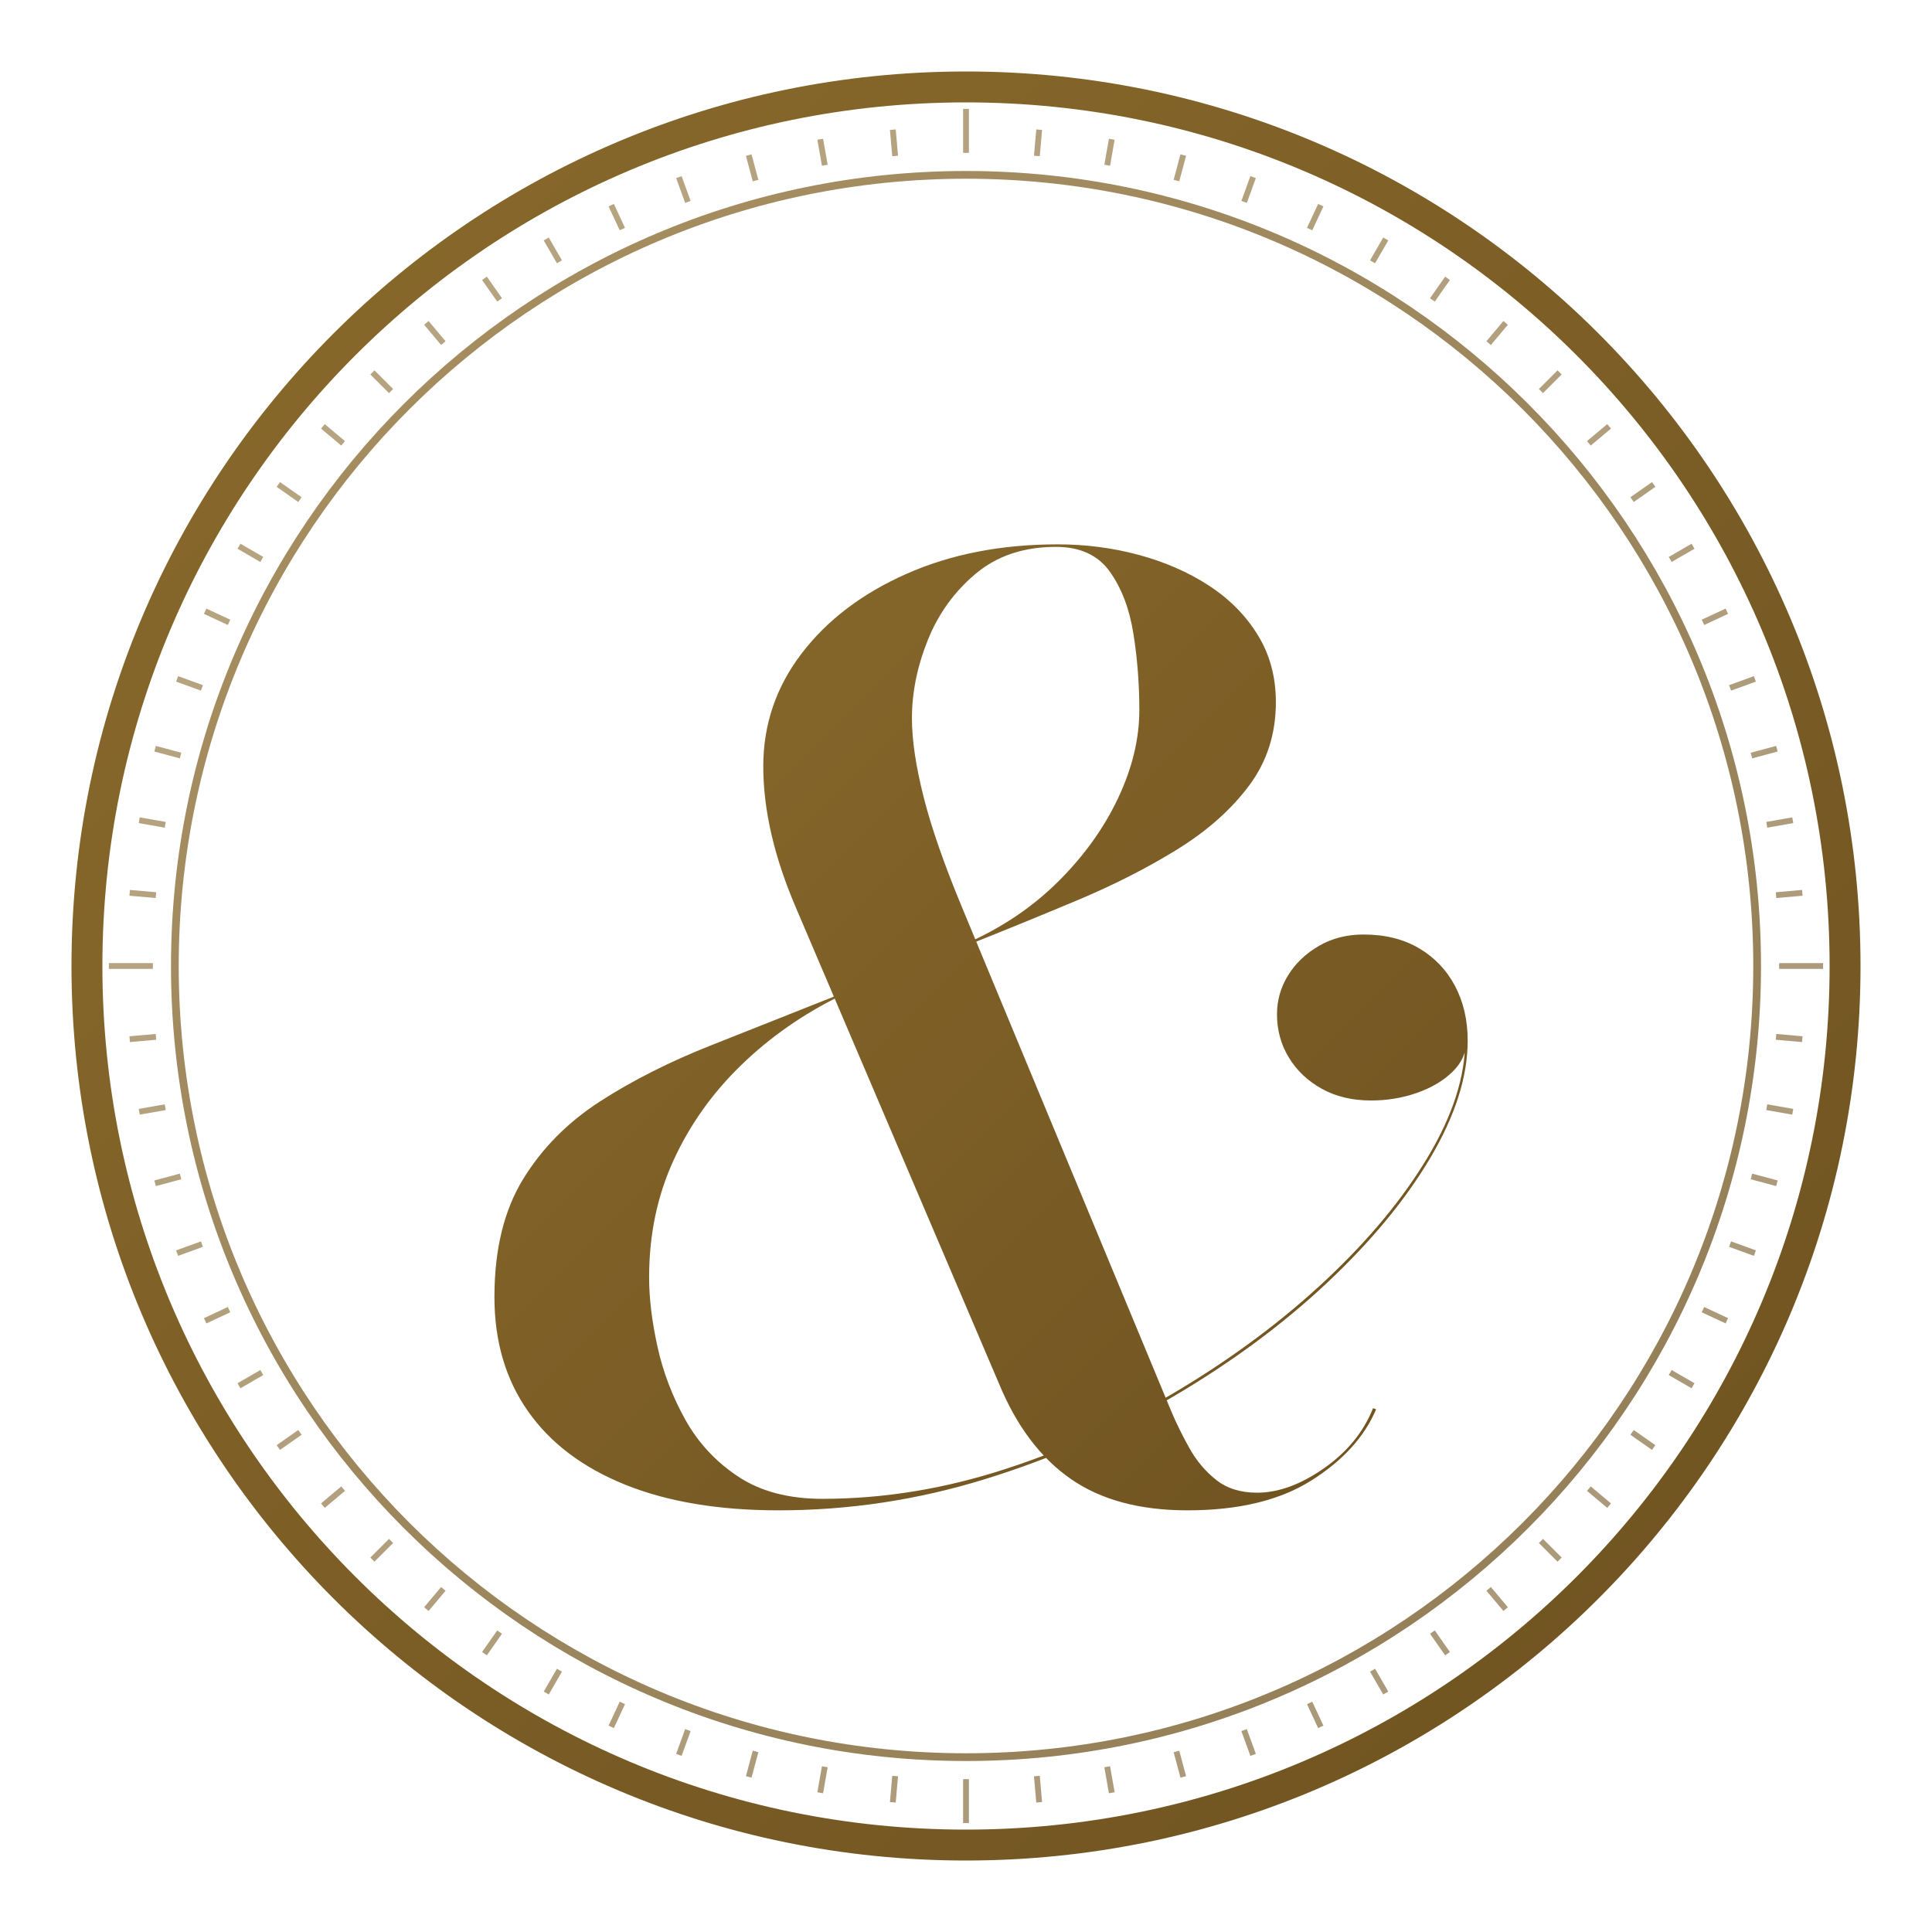
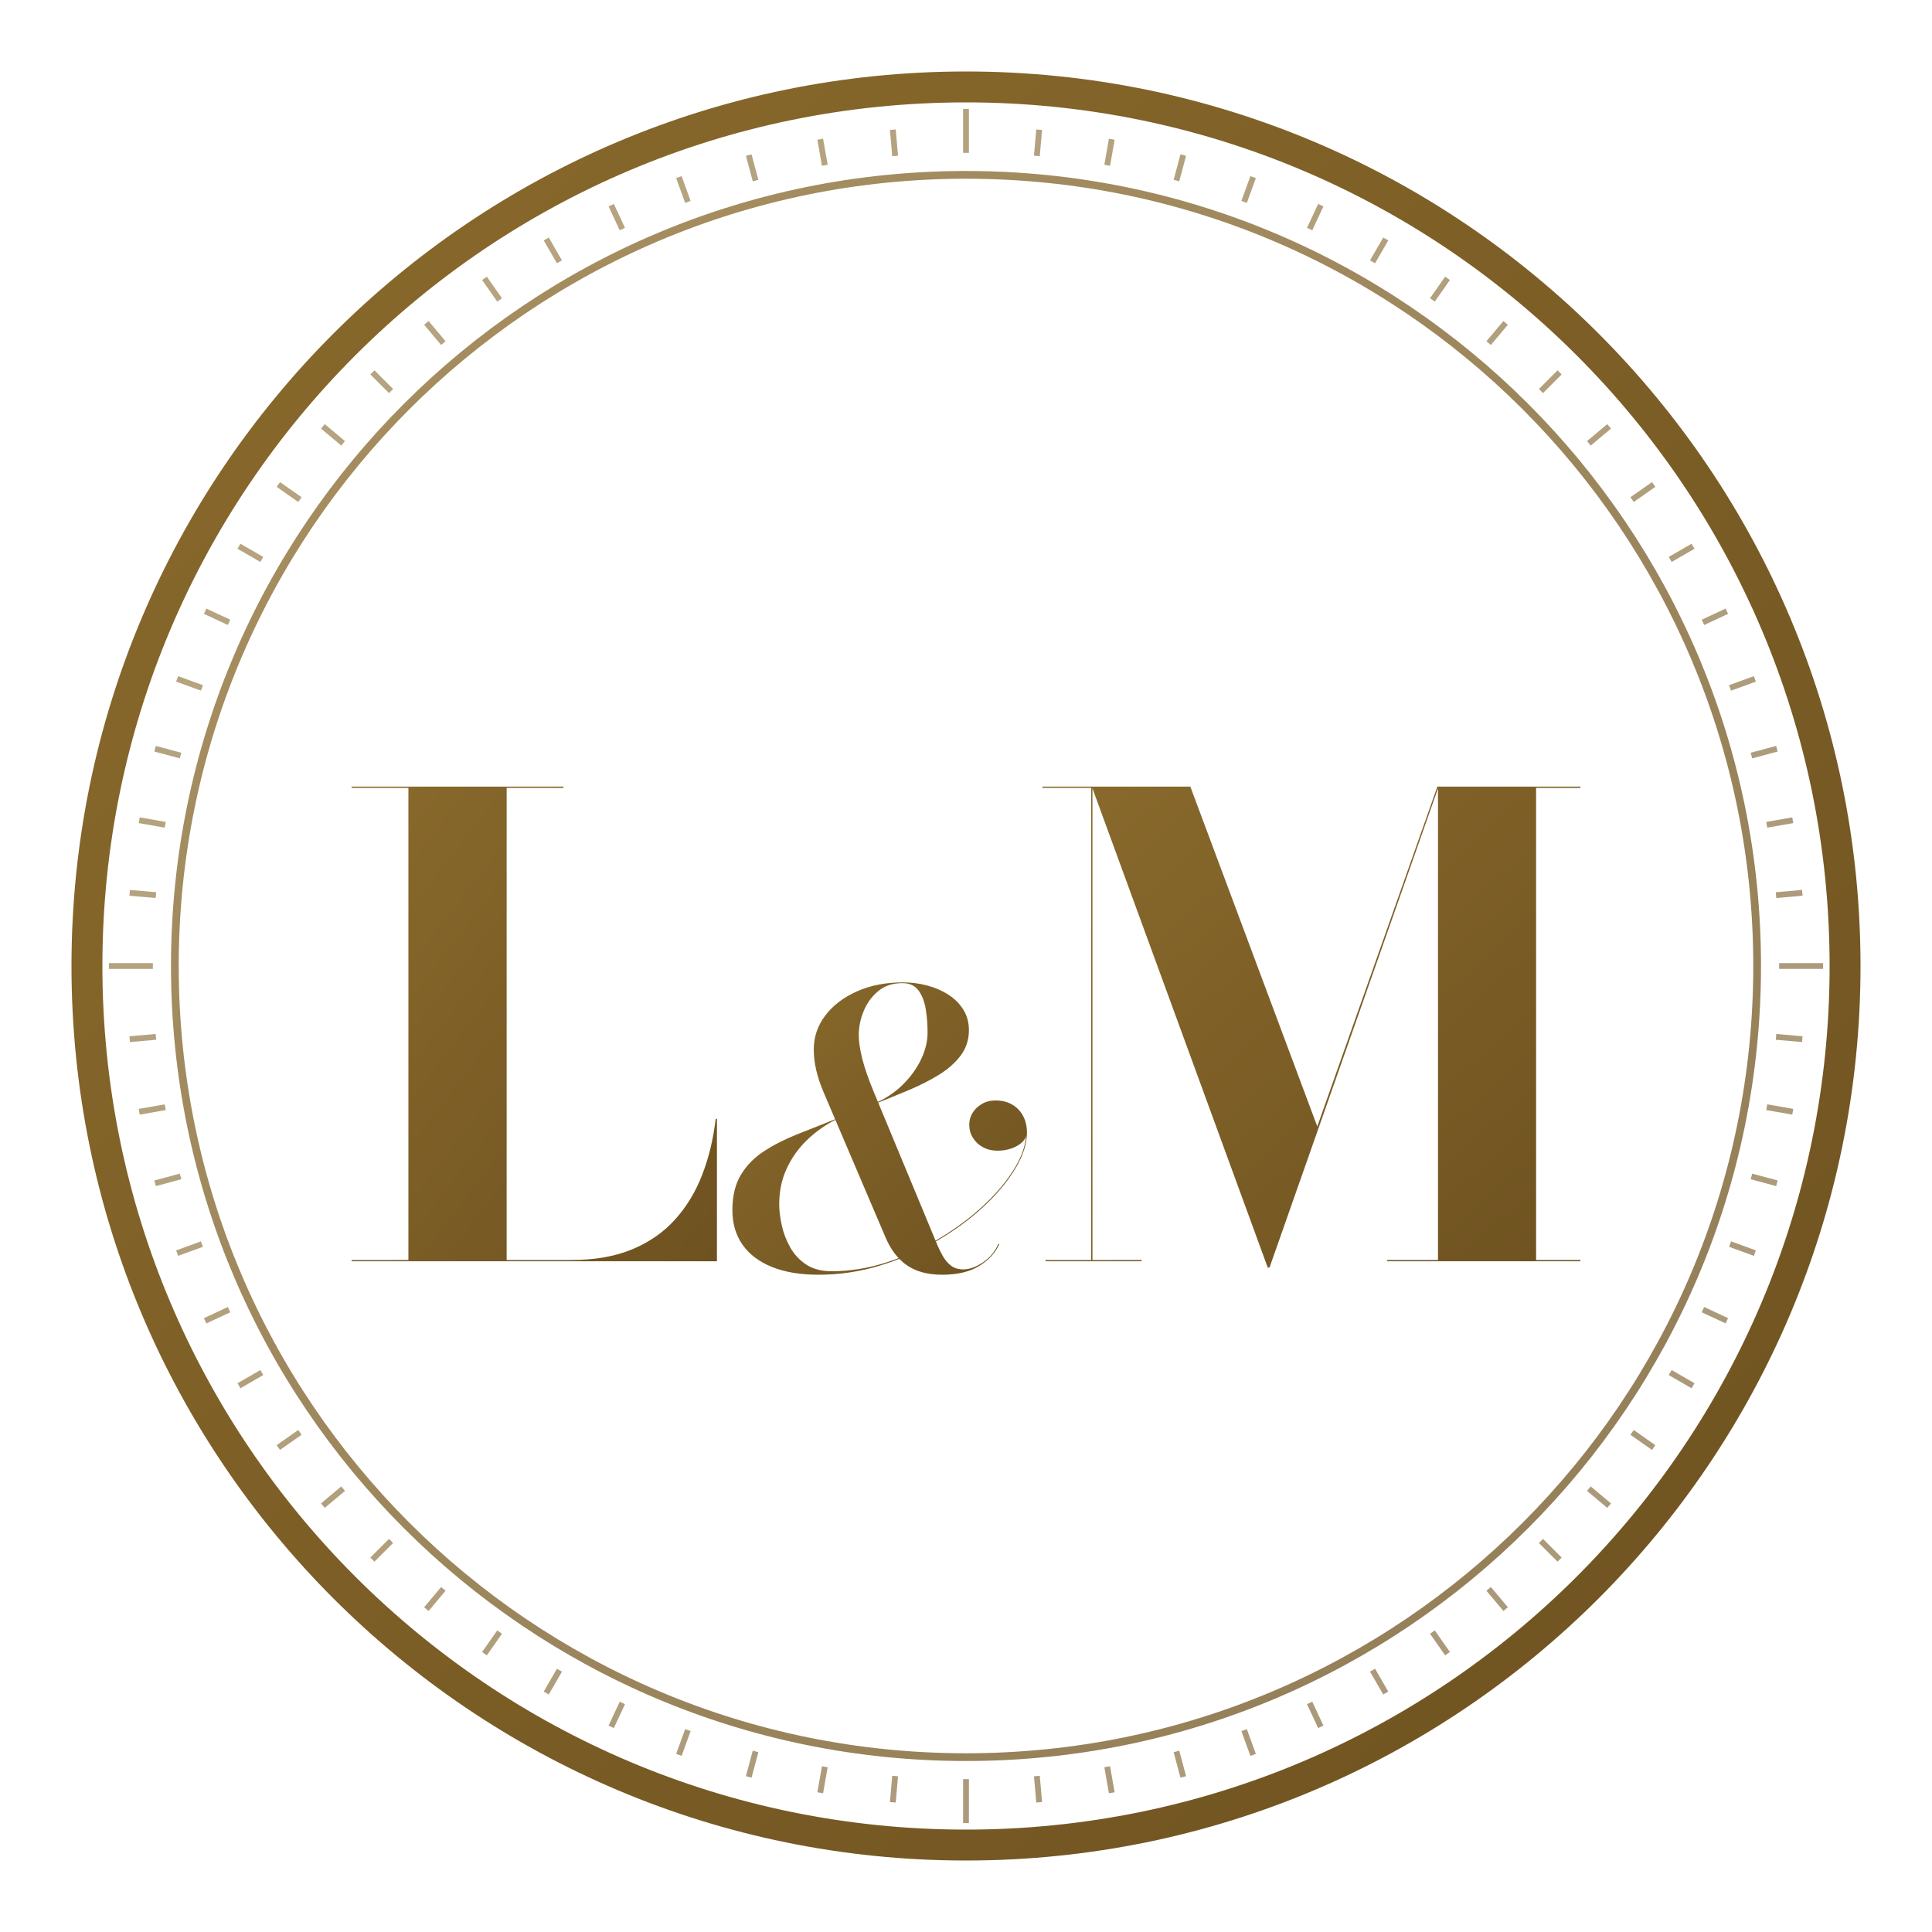
<svg xmlns="http://www.w3.org/2000/svg" viewBox="0 0 512 512" role="img" aria-label="Lavoie&amp;Maher">
  <defs>
    <linearGradient id="lcg" x1="0" y1="0" x2="1" y2="1">
      <stop offset="0" stop-color="#8A6A2C" />
      <stop offset="1" stop-color="#6E5220" />
    </linearGradient>
  </defs>
  <circle cx="256.0" cy="256.0" r="232.96" fill="none" stroke="url(#lcg)" stroke-width="8.19" />
  <circle cx="256.0" cy="256.0" r="209.66" fill="none" stroke="url(#lcg)" stroke-width="2.05" opacity=".75" />
  <path d="M256.00 40.51L256.00 28.86M274.78 41.33L275.39 34.37M293.42 43.79L294.63 36.90M311.77 47.85L313.58 41.10M329.70 53.51L332.09 46.94M347.07 60.70L350.02 54.37M363.74 69.38L367.24 63.33M379.60 79.48L383.61 73.76M394.51 90.93L399.01 85.57M408.37 103.63L413.31 98.69M421.07 117.49L426.43 112.99M432.52 132.40L438.24 128.39M442.62 148.26L448.67 144.76M451.30 164.93L457.63 161.98M458.49 182.30L465.06 179.91M464.15 200.23L470.90 198.42M468.21 218.58L475.10 217.37M470.67 237.22L477.63 236.61M471.49 256.00L483.14 256.00M470.67 274.78L477.63 275.39M468.21 293.42L475.10 294.63M464.15 311.77L470.90 313.58M458.49 329.70L465.06 332.09M451.30 347.07L457.63 350.02M442.62 363.74L448.67 367.24M432.52 379.60L438.24 383.61M421.07 394.51L426.43 399.01M408.37 408.37L413.31 413.31M394.51 421.07L399.01 426.43M379.60 432.52L383.61 438.24M363.74 442.62L367.24 448.67M347.07 451.30L350.02 457.63M329.70 458.49L332.09 465.06M311.77 464.15L313.58 470.90M293.42 468.21L294.63 475.10M274.78 470.67L275.39 477.63M256.00 471.49L256.00 483.14M237.22 470.67L236.61 477.63M218.58 468.21L217.37 475.10M200.23 464.15L198.42 470.90M182.30 458.49L179.91 465.06M164.93 451.30L161.98 457.63M148.26 442.62L144.76 448.67M132.40 432.52L128.39 438.24M117.49 421.07L112.99 426.43M103.63 408.37L98.69 413.31M90.93 394.51L85.57 399.01M79.48 379.60L73.76 383.61M69.38 363.74L63.33 367.24M60.70 347.07L54.37 350.02M53.51 329.70L46.94 332.09M47.85 311.77L41.10 313.58M43.79 293.42L36.90 294.63M41.33 274.78L34.37 275.39M40.51 256.00L28.86 256.00M41.33 237.22L34.37 236.61M43.79 218.58L36.90 217.37M47.85 200.23L41.10 198.42M53.51 182.30L46.94 179.91M60.70 164.93L54.37 161.98M69.38 148.26L63.33 144.76M79.48 132.40L73.76 128.39M90.93 117.49L85.57 112.99M103.63 103.63L98.69 98.69M117.49 90.93L112.99 85.57M132.40 79.48L128.39 73.76M148.26 69.38L144.76 63.33M164.93 60.70L161.98 54.37M182.30 53.51L179.91 46.94M200.23 47.85L198.42 41.10M218.58 43.79L217.37 36.90M237.22 41.33L236.61 34.37" stroke="url(#lcg)" stroke-width="1.54" opacity=".6" />
  <g class="lm-amp">
-     <path d="M1144.805 20.0Q1030.484 20.0 958.343 -30.41Q886.203 -80.82 844.402 -182.0L521.399 -939.0Q494.719 -1001.02 481.659 -1057.51Q468.599 -1114.0 468.599 -1166.0Q468.599 -1266.0 529.699 -1346.0Q590.8 -1426.0 696.9 -1473.0Q803 -1520 938 -1520Q1005.1 -1520.0 1067.471 -1503.15Q1129.841 -1486.3 1179.071 -1454.24Q1228.301 -1422.18 1257.052 -1375.33Q1285.802 -1328.48 1285.802 -1268.48Q1285.802 -1192.48 1242.932 -1135.16Q1200.062 -1077.84 1128.262 -1033.51Q1056.462 -989.181 969.032 -952.511Q881.602 -915.841 792.622 -880.421L791.762 -883.561Q876.661 -920.92 938.31 -981.97Q999.959 -1043.02 1034.049 -1114.96Q1068.139 -1186.9 1068.139 -1256.0Q1068.139 -1318.0 1058.699 -1377.5Q1049.259 -1437.0 1021.069 -1476.5Q992.879 -1516.0 935.2 -1516.0Q858.2 -1516.0 807.171 -1473.14Q756.141 -1430.28 730.872 -1367.34Q705.602 -1304.4 705.602 -1242.8Q705.602 -1190.8 724.242 -1117.13Q742.882 -1043.46 786.402 -939.0L1118.525 -139.121Q1131.065 -109.281 1148.025 -79.031Q1164.985 -48.78 1190.745 -28.45Q1216.505 -8.12 1255.805 -8.12Q1306.725 -8.12 1362.315 -46.93Q1417.905 -85.74 1440.745 -142.86L1445.605 -141.0Q1417.605 -75.0 1342.245 -27.5Q1266.885 20.0 1144.805 20.0ZM493.001 20.0Q350.001 20.0 248.501 -20.88Q147.001 -61.76 93.5 -137.98Q40.0 -214.2 40 -320Q40.0 -433.02 85.36 -507.44Q130.72 -581.86 208.58 -632.05Q286.44 -682.24 385.3 -721.29Q484.16 -760.34 592.16 -803.34L593.02 -801.06Q503.021 -757.161 433.821 -690.221Q364.622 -623.281 325.612 -538.191Q286.603 -453.101 286.603 -351.601Q286.603 -301.501 299.923 -240.961Q313.243 -180.421 344.113 -124.871Q374.984 -69.321 428.564 -33.831Q482.144 1.66 562.805 1.66Q708.924 1.66 855.154 -46.03Q1001.383 -93.72 1133.013 -173Q1264.643 -252.279 1366.892 -348.409Q1469.142 -444.539 1528.372 -543.779Q1587.602 -643.018 1587.602 -728.699H1589.602Q1589.602 -700.898 1567.572 -679.318Q1545.542 -657.738 1510.821 -645.567Q1476.101 -633.397 1437.601 -633.397Q1392.7 -633.397 1359.05 -652.067Q1325.399 -670.738 1306.499 -701.818Q1287.599 -732.898 1287.599 -770.699Q1287.599 -804.499 1305.409 -833.149Q1323.22 -861.8 1354.51 -879.9Q1385.8 -898.0 1425.601 -898.0Q1477.101 -898.0 1514.321 -875.9Q1551.542 -853.8 1571.572 -815.649Q1591.602 -777.499 1591.602 -728.699Q1591.602 -642.598 1531.952 -541.798Q1472.302 -440.999 1366.442 -341.809Q1260.582 -242.619 1121.232 -160.849Q981.882 -79.08 821.412 -29.54Q660.942 20.0 493.001 20.0Z" transform="translate(124.38 396.93) scale(0.16623)" fill="url(#lcg)" />
+     <path d="M33.5 0.0V-4.0H213V-1496H33.5V-1500.0H703V-1496H523.5V-4.0H728Q838.5 -4.0 919.5 -37.5Q1000.5 -71.0 1055.25 -131.5Q1110 -192 1141.5 -273.5Q1173 -355 1184 -450H1188V0Z" transform="translate(90.37 334.25) scale(0.08386)" fill="url(#lcg)" />
+     <path d="M1144.805 20.0Q1030.484 20.0 958.343 -30.41Q886.203 -80.82 844.402 -182.0L521.399 -939.0Q494.719 -1001.02 481.659 -1057.51Q468.599 -1114.0 468.599 -1166.0Q468.599 -1266.0 529.699 -1346.0Q590.8 -1426.0 696.9 -1473.0Q803 -1520 938 -1520Q1005.1 -1520.0 1067.471 -1503.15Q1129.841 -1486.3 1179.071 -1454.24Q1228.301 -1422.18 1257.052 -1375.33Q1285.802 -1328.48 1285.802 -1268.48Q1285.802 -1192.48 1242.932 -1135.16Q1200.062 -1077.84 1128.262 -1033.51Q1056.462 -989.181 969.032 -952.511Q881.602 -915.841 792.622 -880.421L791.762 -883.561Q876.661 -920.92 938.31 -981.97Q999.959 -1043.02 1034.049 -1114.96Q1068.139 -1186.9 1068.139 -1256.0Q1068.139 -1318.0 1058.699 -1377.5Q1049.259 -1437.0 1021.069 -1476.5Q992.879 -1516.0 935.2 -1516.0Q858.2 -1516.0 807.171 -1473.14Q756.141 -1430.28 730.872 -1367.34Q705.602 -1304.4 705.602 -1242.8Q705.602 -1190.8 724.242 -1117.13Q742.882 -1043.46 786.402 -939.0L1118.525 -139.121Q1131.065 -109.281 1148.025 -79.031Q1164.985 -48.78 1190.745 -28.45Q1216.505 -8.12 1255.805 -8.12Q1306.725 -8.12 1362.315 -46.93Q1417.905 -85.74 1440.745 -142.86L1445.605 -141.0Q1417.605 -75.0 1342.245 -27.5Q1266.885 20.0 1144.805 20.0ZM493.001 20.0Q350.001 20.0 248.501 -20.88Q147.001 -61.76 93.5 -137.98Q40.0 -214.2 40 -320Q40.0 -433.02 85.36 -507.44Q130.72 -581.86 208.58 -632.05Q286.44 -682.24 385.3 -721.29Q484.16 -760.34 592.16 -803.34L593.02 -801.06Q503.021 -757.161 433.821 -690.221Q364.622 -623.281 325.612 -538.191Q286.603 -453.101 286.603 -351.601Q286.603 -301.501 299.923 -240.961Q313.243 -180.421 344.113 -124.871Q374.984 -69.321 428.564 -33.831Q482.144 1.66 562.805 1.66Q708.924 1.66 855.154 -46.03Q1001.383 -93.72 1133.013 -173Q1264.643 -252.279 1366.892 -348.409Q1469.142 -444.539 1528.372 -543.779Q1587.602 -643.018 1587.602 -728.699H1589.602Q1589.602 -700.898 1567.572 -679.318Q1545.542 -657.738 1510.821 -645.567Q1476.101 -633.397 1437.601 -633.397Q1392.7 -633.397 1359.05 -652.067Q1325.399 -670.738 1306.499 -701.818Q1287.599 -732.898 1287.599 -770.699Q1287.599 -804.499 1305.409 -833.149Q1323.22 -861.8 1354.51 -879.9Q1385.8 -898.0 1425.601 -898.0Q1477.101 -898.0 1514.321 -875.9Q1551.542 -853.8 1571.572 -815.649Q1591.602 -777.499 1591.602 -728.699Q1591.602 -642.598 1531.952 -541.798Q1472.302 -440.999 1366.442 -341.809Q1260.582 -242.619 1121.232 -160.849Q981.882 -79.08 821.412 -29.54Q660.942 20.0 493.001 20.0Z" transform="translate(192.08 336.81) scale(0.05031)" fill="url(#lcg)" />
+     <path d="M745.5 20.0 189.5 -1500.0H500.827L902 -426L1281.5 -1500.0H1285.5L751 20ZM191.5 -1500.0V-4.0H347V0H43V-4H187.5V-1496.0H33.5V-1500.0ZM1733.5 -1500.0V-1496.0H1593.5V-4.0H1733.5V0.0H1123V-4H1283.5V-1500.0Z" transform="translate(273.45 334.25) scale(0.08386)" fill="url(#lcg)" />
  </g>
</svg>
